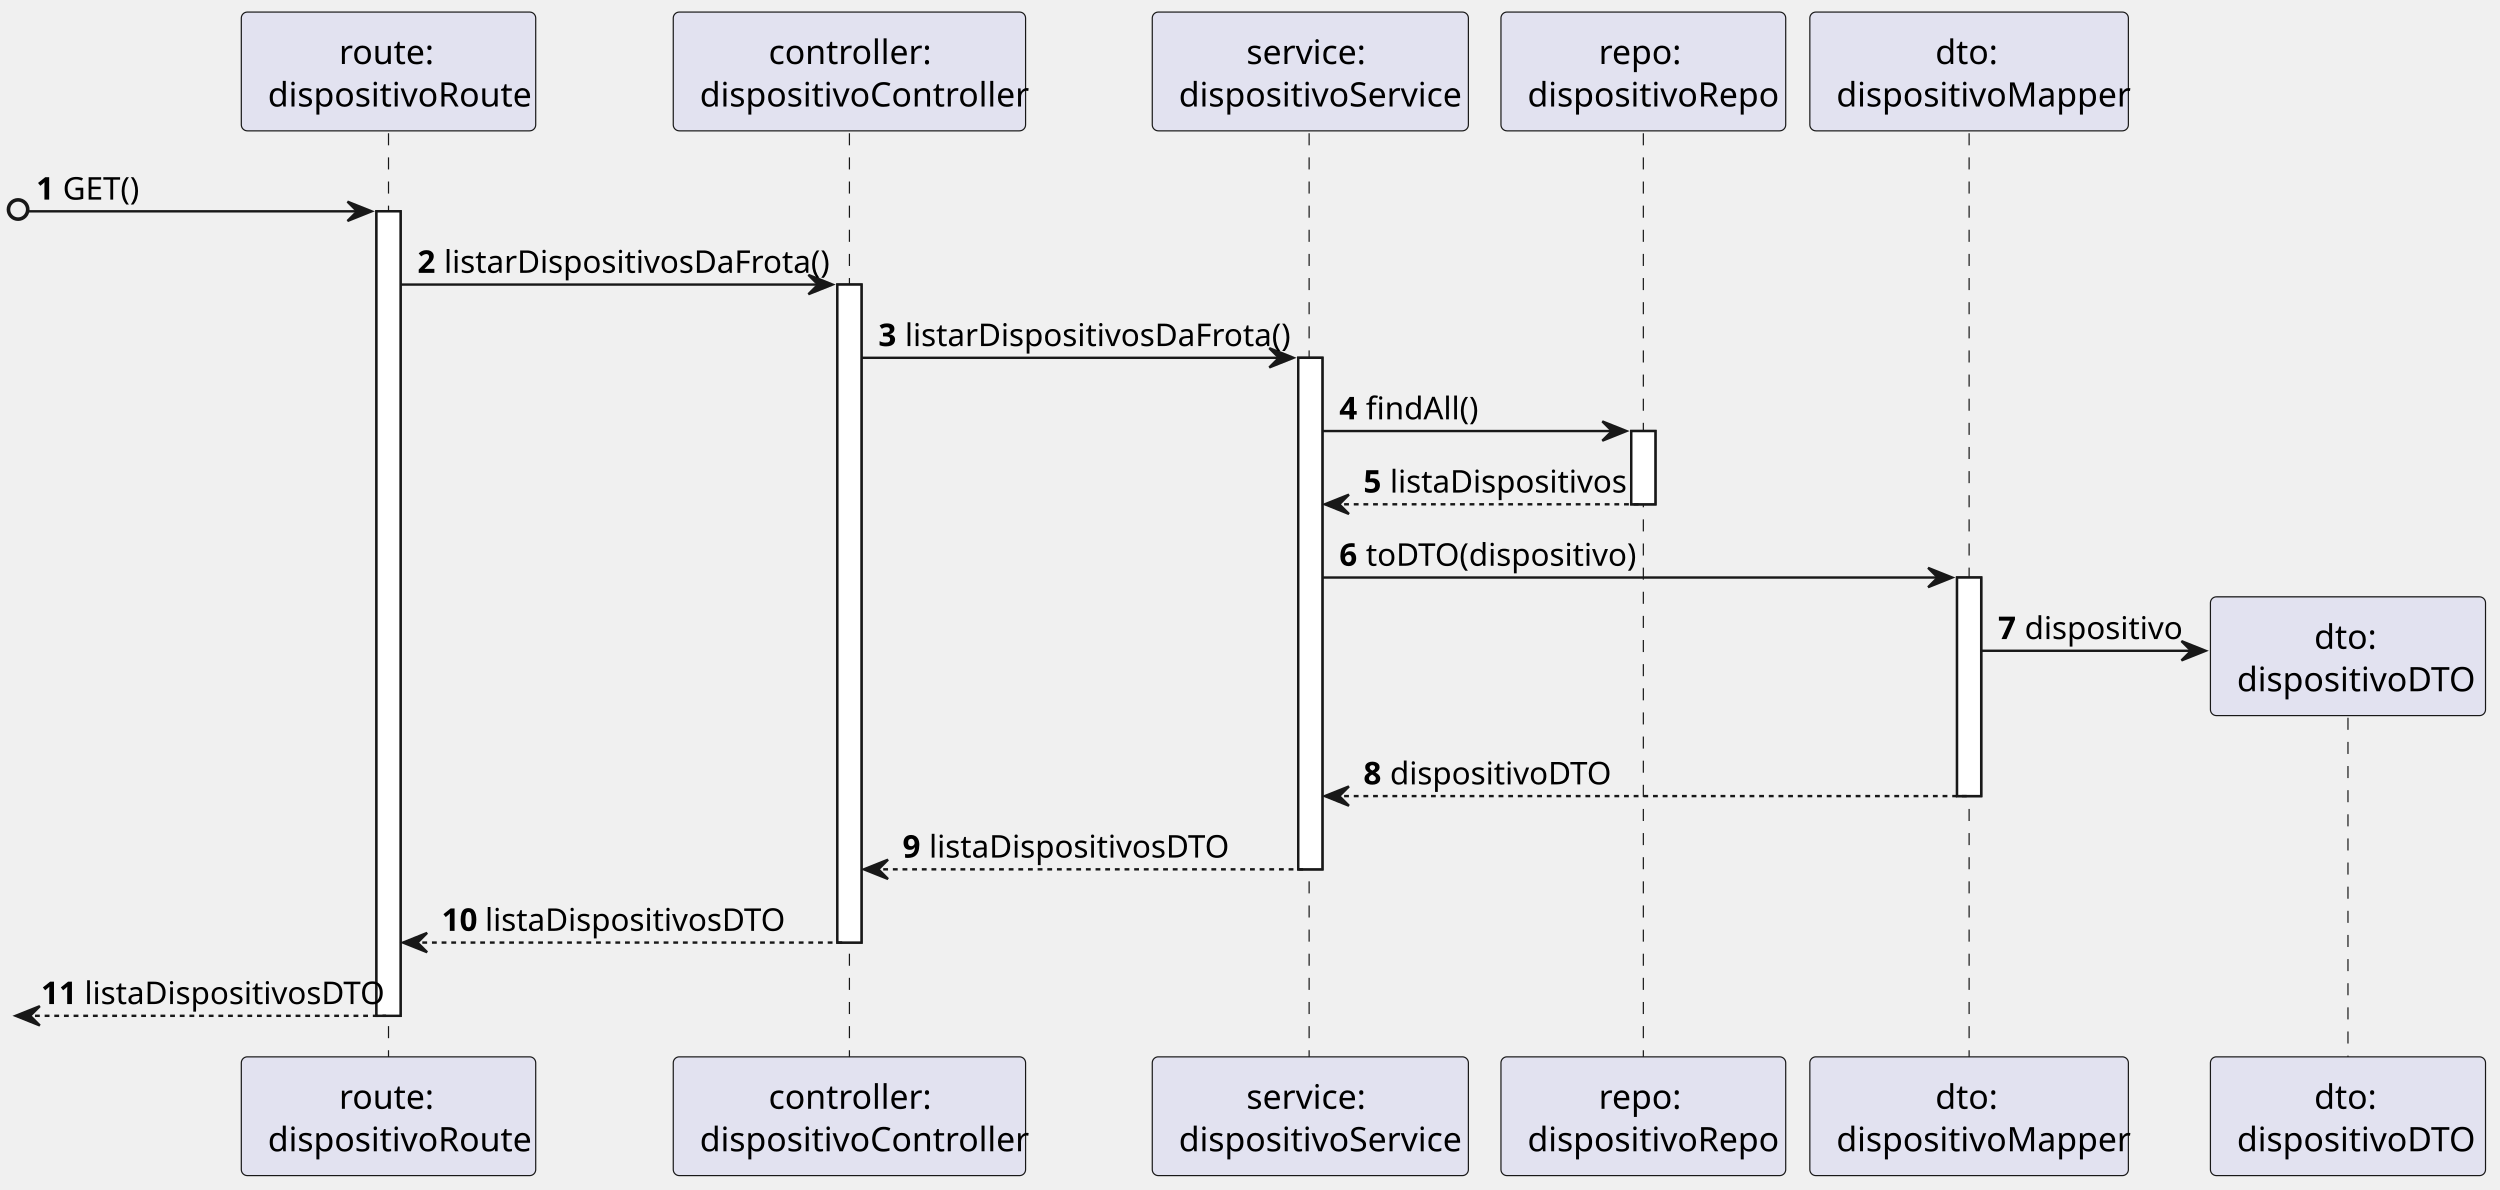
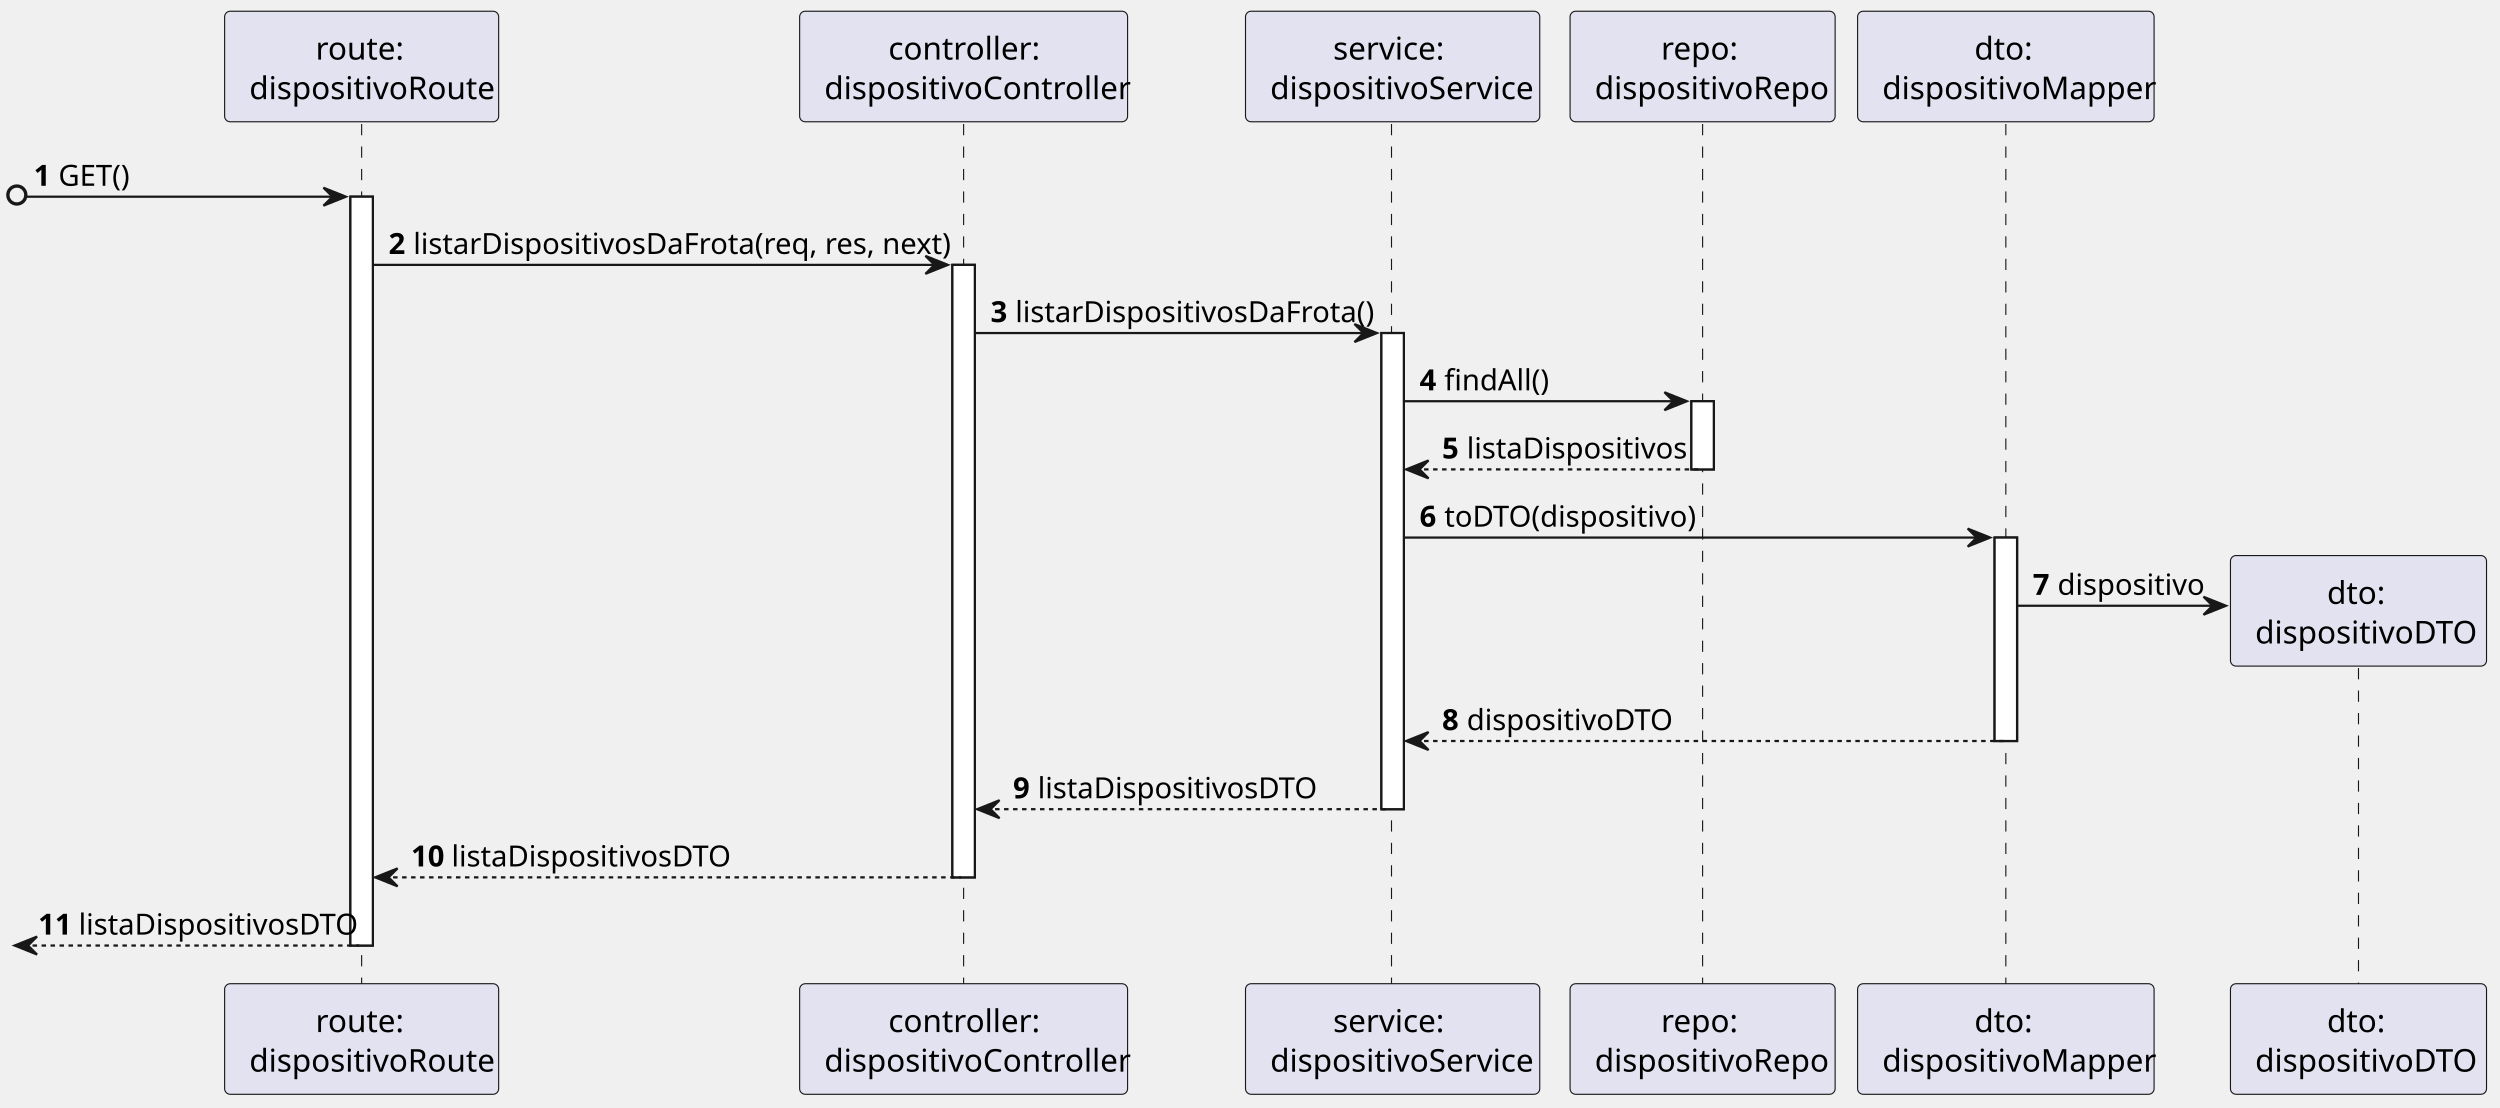
- <svg xmlns="http://www.w3.org/2000/svg" contentStyleType="text/css" height="493px" preserveAspectRatio="none" style="width:1036px;height:493px;background:#FFFFFF;" version="1.1" viewBox="0 0 1036 493" width="1036px" zoomAndPan="magnify">
+ <svg xmlns="http://www.w3.org/2000/svg" contentStyleType="text/css" height="493px" preserveAspectRatio="none" style="width:1113px;height:493px;background:#FFFFFF;" version="1.1" viewBox="0 0 1113 493" width="1113px" zoomAndPan="magnify">
  <defs />
  <g>
    <rect fill="#FFFFFF" height="333.383" style="stroke:#181818;stroke-width:1.0;" width="10" x="156" y="87.57" />
-     <rect fill="#FFFFFF" height="272.68" style="stroke:#181818;stroke-width:1.0;" width="10" x="347" y="117.922" />
-     <rect fill="#FFFFFF" height="211.977" style="stroke:#181818;stroke-width:1.0;" width="10" x="538" y="148.273" />
-     <rect fill="#FFFFFF" height="30.352" style="stroke:#181818;stroke-width:1.0;" width="10" x="676" y="178.625" />
-     <rect fill="#FFFFFF" height="90.57" style="stroke:#181818;stroke-width:1.0;" width="10" x="811" y="239.328" />
+     <rect fill="#FFFFFF" height="272.68" style="stroke:#181818;stroke-width:1.0;" width="10" x="424" y="117.922" />
+     <rect fill="#FFFFFF" height="211.977" style="stroke:#181818;stroke-width:1.0;" width="10" x="615" y="148.273" />
+     <rect fill="#FFFFFF" height="30.352" style="stroke:#181818;stroke-width:1.0;" width="10" x="753" y="178.625" />
+     <rect fill="#FFFFFF" height="90.57" style="stroke:#181818;stroke-width:1.0;" width="10" x="888" y="239.328" />
    <line style="stroke:#181818;stroke-width:0.5;stroke-dasharray:5.0,5.0;" x1="161" x2="161" y1="55.219" y2="438.953" />
-     <line style="stroke:#181818;stroke-width:0.5;stroke-dasharray:5.0,5.0;" x1="352" x2="352" y1="55.219" y2="438.953" />
-     <line style="stroke:#181818;stroke-width:0.5;stroke-dasharray:5.0,5.0;" x1="542.5" x2="542.5" y1="55.219" y2="438.953" />
-     <line style="stroke:#181818;stroke-width:0.5;stroke-dasharray:5.0,5.0;" x1="681" x2="681" y1="55.219" y2="438.953" />
-     <line style="stroke:#181818;stroke-width:0.5;stroke-dasharray:5.0,5.0;" x1="816" x2="816" y1="55.219" y2="438.953" />
-     <line style="stroke:#181818;stroke-width:0.5;stroke-dasharray:5.0,5.0;" x1="973" x2="973" y1="287.438" y2="438.953" />
+     <line style="stroke:#181818;stroke-width:0.5;stroke-dasharray:5.0,5.0;" x1="429" x2="429" y1="55.219" y2="438.953" />
+     <line style="stroke:#181818;stroke-width:0.5;stroke-dasharray:5.0,5.0;" x1="619.5" x2="619.5" y1="55.219" y2="438.953" />
+     <line style="stroke:#181818;stroke-width:0.5;stroke-dasharray:5.0,5.0;" x1="758" x2="758" y1="55.219" y2="438.953" />
+     <line style="stroke:#181818;stroke-width:0.5;stroke-dasharray:5.0,5.0;" x1="893" x2="893" y1="55.219" y2="438.953" />
+     <line style="stroke:#181818;stroke-width:0.5;stroke-dasharray:5.0,5.0;" x1="1050" x2="1050" y1="287.438" y2="438.953" />
    <rect fill="#E2E2F0" height="49.219" rx="2.5" ry="2.5" style="stroke:#181818;stroke-width:0.5;" width="122" x="100" y="5" />
    <text fill="#000000" font-family="sans-serif" font-size="14" lengthAdjust="spacing" textLength="37" x="140.5" y="26.533">route:</text>
    <text fill="#000000" font-family="sans-serif" font-size="14" lengthAdjust="spacing" textLength="104" x="111" y="44.143">dispositivoRoute</text>
    <rect fill="#E2E2F0" height="49.219" rx="2.5" ry="2.5" style="stroke:#181818;stroke-width:0.5;" width="122" x="100" y="437.953" />
    <text fill="#000000" font-family="sans-serif" font-size="14" lengthAdjust="spacing" textLength="37" x="140.5" y="459.486">route:</text>
    <text fill="#000000" font-family="sans-serif" font-size="14" lengthAdjust="spacing" textLength="104" x="111" y="477.096">dispositivoRoute</text>
-     <rect fill="#E2E2F0" height="49.219" rx="2.5" ry="2.5" style="stroke:#181818;stroke-width:0.5;" width="146" x="279" y="5" />
-     <text fill="#000000" font-family="sans-serif" font-size="14" lengthAdjust="spacing" textLength="63" x="318.5" y="26.533">controller:</text>
-     <text fill="#000000" font-family="sans-serif" font-size="14" lengthAdjust="spacing" textLength="128" x="290" y="44.143">dispositivoController</text>
-     <rect fill="#E2E2F0" height="49.219" rx="2.5" ry="2.5" style="stroke:#181818;stroke-width:0.5;" width="146" x="279" y="437.953" />
-     <text fill="#000000" font-family="sans-serif" font-size="14" lengthAdjust="spacing" textLength="63" x="318.5" y="459.486">controller:</text>
-     <text fill="#000000" font-family="sans-serif" font-size="14" lengthAdjust="spacing" textLength="128" x="290" y="477.096">dispositivoController</text>
-     <rect fill="#E2E2F0" height="49.219" rx="2.5" ry="2.5" style="stroke:#181818;stroke-width:0.5;" width="131" x="477.5" y="5" />
-     <text fill="#000000" font-family="sans-serif" font-size="14" lengthAdjust="spacing" textLength="49" x="516.5" y="26.533">service:</text>
-     <text fill="#000000" font-family="sans-serif" font-size="14" lengthAdjust="spacing" textLength="113" x="488.5" y="44.143">dispositivoService</text>
-     <rect fill="#E2E2F0" height="49.219" rx="2.5" ry="2.5" style="stroke:#181818;stroke-width:0.5;" width="131" x="477.5" y="437.953" />
-     <text fill="#000000" font-family="sans-serif" font-size="14" lengthAdjust="spacing" textLength="49" x="516.5" y="459.486">service:</text>
-     <text fill="#000000" font-family="sans-serif" font-size="14" lengthAdjust="spacing" textLength="113" x="488.5" y="477.096">dispositivoService</text>
-     <rect fill="#E2E2F0" height="49.219" rx="2.5" ry="2.5" style="stroke:#181818;stroke-width:0.5;" width="118" x="622" y="5" />
-     <text fill="#000000" font-family="sans-serif" font-size="14" lengthAdjust="spacing" textLength="33" x="662.5" y="26.533">repo:</text>
-     <text fill="#000000" font-family="sans-serif" font-size="14" lengthAdjust="spacing" textLength="100" x="633" y="44.143">dispositivoRepo</text>
-     <rect fill="#E2E2F0" height="49.219" rx="2.5" ry="2.5" style="stroke:#181818;stroke-width:0.5;" width="118" x="622" y="437.953" />
-     <text fill="#000000" font-family="sans-serif" font-size="14" lengthAdjust="spacing" textLength="33" x="662.5" y="459.486">repo:</text>
-     <text fill="#000000" font-family="sans-serif" font-size="14" lengthAdjust="spacing" textLength="100" x="633" y="477.096">dispositivoRepo</text>
-     <rect fill="#E2E2F0" height="49.219" rx="2.5" ry="2.5" style="stroke:#181818;stroke-width:0.5;" width="132" x="750" y="5" />
-     <text fill="#000000" font-family="sans-serif" font-size="14" lengthAdjust="spacing" textLength="24" x="802" y="26.533">dto:</text>
-     <text fill="#000000" font-family="sans-serif" font-size="14" lengthAdjust="spacing" textLength="114" x="761" y="44.143">dispositivoMapper</text>
-     <rect fill="#E2E2F0" height="49.219" rx="2.5" ry="2.5" style="stroke:#181818;stroke-width:0.5;" width="132" x="750" y="437.953" />
-     <text fill="#000000" font-family="sans-serif" font-size="14" lengthAdjust="spacing" textLength="24" x="802" y="459.486">dto:</text>
-     <text fill="#000000" font-family="sans-serif" font-size="14" lengthAdjust="spacing" textLength="114" x="761" y="477.096">dispositivoMapper</text>
-     <rect fill="#E2E2F0" height="49.219" rx="2.5" ry="2.5" style="stroke:#181818;stroke-width:0.5;" width="114" x="916" y="437.953" />
-     <text fill="#000000" font-family="sans-serif" font-size="14" lengthAdjust="spacing" textLength="24" x="959" y="459.486">dto:</text>
-     <text fill="#000000" font-family="sans-serif" font-size="14" lengthAdjust="spacing" textLength="96" x="927" y="477.096">dispositivoDTO</text>
+     <rect fill="#E2E2F0" height="49.219" rx="2.5" ry="2.5" style="stroke:#181818;stroke-width:0.5;" width="146" x="356" y="5" />
+     <text fill="#000000" font-family="sans-serif" font-size="14" lengthAdjust="spacing" textLength="63" x="395.5" y="26.533">controller:</text>
+     <text fill="#000000" font-family="sans-serif" font-size="14" lengthAdjust="spacing" textLength="128" x="367" y="44.143">dispositivoController</text>
+     <rect fill="#E2E2F0" height="49.219" rx="2.5" ry="2.5" style="stroke:#181818;stroke-width:0.5;" width="146" x="356" y="437.953" />
+     <text fill="#000000" font-family="sans-serif" font-size="14" lengthAdjust="spacing" textLength="63" x="395.5" y="459.486">controller:</text>
+     <text fill="#000000" font-family="sans-serif" font-size="14" lengthAdjust="spacing" textLength="128" x="367" y="477.096">dispositivoController</text>
+     <rect fill="#E2E2F0" height="49.219" rx="2.5" ry="2.5" style="stroke:#181818;stroke-width:0.5;" width="131" x="554.5" y="5" />
+     <text fill="#000000" font-family="sans-serif" font-size="14" lengthAdjust="spacing" textLength="49" x="593.5" y="26.533">service:</text>
+     <text fill="#000000" font-family="sans-serif" font-size="14" lengthAdjust="spacing" textLength="113" x="565.5" y="44.143">dispositivoService</text>
+     <rect fill="#E2E2F0" height="49.219" rx="2.5" ry="2.5" style="stroke:#181818;stroke-width:0.5;" width="131" x="554.5" y="437.953" />
+     <text fill="#000000" font-family="sans-serif" font-size="14" lengthAdjust="spacing" textLength="49" x="593.5" y="459.486">service:</text>
+     <text fill="#000000" font-family="sans-serif" font-size="14" lengthAdjust="spacing" textLength="113" x="565.5" y="477.096">dispositivoService</text>
+     <rect fill="#E2E2F0" height="49.219" rx="2.5" ry="2.5" style="stroke:#181818;stroke-width:0.5;" width="118" x="699" y="5" />
+     <text fill="#000000" font-family="sans-serif" font-size="14" lengthAdjust="spacing" textLength="33" x="739.5" y="26.533">repo:</text>
+     <text fill="#000000" font-family="sans-serif" font-size="14" lengthAdjust="spacing" textLength="100" x="710" y="44.143">dispositivoRepo</text>
+     <rect fill="#E2E2F0" height="49.219" rx="2.5" ry="2.5" style="stroke:#181818;stroke-width:0.5;" width="118" x="699" y="437.953" />
+     <text fill="#000000" font-family="sans-serif" font-size="14" lengthAdjust="spacing" textLength="33" x="739.5" y="459.486">repo:</text>
+     <text fill="#000000" font-family="sans-serif" font-size="14" lengthAdjust="spacing" textLength="100" x="710" y="477.096">dispositivoRepo</text>
+     <rect fill="#E2E2F0" height="49.219" rx="2.5" ry="2.5" style="stroke:#181818;stroke-width:0.5;" width="132" x="827" y="5" />
+     <text fill="#000000" font-family="sans-serif" font-size="14" lengthAdjust="spacing" textLength="24" x="879" y="26.533">dto:</text>
+     <text fill="#000000" font-family="sans-serif" font-size="14" lengthAdjust="spacing" textLength="114" x="838" y="44.143">dispositivoMapper</text>
+     <rect fill="#E2E2F0" height="49.219" rx="2.5" ry="2.5" style="stroke:#181818;stroke-width:0.5;" width="132" x="827" y="437.953" />
+     <text fill="#000000" font-family="sans-serif" font-size="14" lengthAdjust="spacing" textLength="24" x="879" y="459.486">dto:</text>
+     <text fill="#000000" font-family="sans-serif" font-size="14" lengthAdjust="spacing" textLength="114" x="838" y="477.096">dispositivoMapper</text>
+     <rect fill="#E2E2F0" height="49.219" rx="2.5" ry="2.5" style="stroke:#181818;stroke-width:0.5;" width="114" x="993" y="437.953" />
+     <text fill="#000000" font-family="sans-serif" font-size="14" lengthAdjust="spacing" textLength="24" x="1036" y="459.486">dto:</text>
+     <text fill="#000000" font-family="sans-serif" font-size="14" lengthAdjust="spacing" textLength="96" x="1004" y="477.096">dispositivoDTO</text>
    <rect fill="#FFFFFF" height="333.383" style="stroke:#181818;stroke-width:1.0;" width="10" x="156" y="87.57" />
-     <rect fill="#FFFFFF" height="272.68" style="stroke:#181818;stroke-width:1.0;" width="10" x="347" y="117.922" />
-     <rect fill="#FFFFFF" height="211.977" style="stroke:#181818;stroke-width:1.0;" width="10" x="538" y="148.273" />
-     <rect fill="#FFFFFF" height="30.352" style="stroke:#181818;stroke-width:1.0;" width="10" x="676" y="178.625" />
-     <rect fill="#FFFFFF" height="90.57" style="stroke:#181818;stroke-width:1.0;" width="10" x="811" y="239.328" />
+     <rect fill="#FFFFFF" height="272.68" style="stroke:#181818;stroke-width:1.0;" width="10" x="424" y="117.922" />
+     <rect fill="#FFFFFF" height="211.977" style="stroke:#181818;stroke-width:1.0;" width="10" x="615" y="148.273" />
+     <rect fill="#FFFFFF" height="30.352" style="stroke:#181818;stroke-width:1.0;" width="10" x="753" y="178.625" />
+     <rect fill="#FFFFFF" height="90.57" style="stroke:#181818;stroke-width:1.0;" width="10" x="888" y="239.328" />
    <ellipse cx="7.5" cy="86.82" fill="none" rx="4" ry="4" style="stroke:#181818;stroke-width:1.5;" />
    <polygon fill="#181818" points="144,83.57,154,87.57,144,91.57,148,87.57" style="stroke:#181818;stroke-width:1.0;" />
    <line style="stroke:#181818;stroke-width:1.0;" x1="12" x2="150" y1="87.57" y2="87.57" />
    <text fill="#000000" font-family="sans-serif" font-size="13" font-weight="bold" lengthAdjust="spacing" textLength="7" x="15" y="82.714">1</text>
    <text fill="#000000" font-family="sans-serif" font-size="13" lengthAdjust="spacing" textLength="34" x="26" y="82.714">GET()</text>
-     <polygon fill="#181818" points="335,113.922,345,117.922,335,121.922,339,117.922" style="stroke:#181818;stroke-width:1.0;" />
-     <line style="stroke:#181818;stroke-width:1.0;" x1="166" x2="341" y1="117.922" y2="117.922" />
+     <polygon fill="#181818" points="412,113.922,422,117.922,412,121.922,416,117.922" style="stroke:#181818;stroke-width:1.0;" />
+     <line style="stroke:#181818;stroke-width:1.0;" x1="166" x2="418" y1="117.922" y2="117.922" />
    <text fill="#000000" font-family="sans-serif" font-size="13" font-weight="bold" lengthAdjust="spacing" textLength="7" x="173" y="113.065">2</text>
-     <text fill="#000000" font-family="sans-serif" font-size="13" lengthAdjust="spacing" textLength="151" x="184" y="113.065">listarDispositivosDaFrota()</text>
-     <polygon fill="#181818" points="526,144.273,536,148.273,526,152.273,530,148.273" style="stroke:#181818;stroke-width:1.0;" />
-     <line style="stroke:#181818;stroke-width:1.0;" x1="357" x2="532" y1="148.273" y2="148.273" />
-     <text fill="#000000" font-family="sans-serif" font-size="13" font-weight="bold" lengthAdjust="spacing" textLength="7" x="364" y="143.417">3</text>
-     <text fill="#000000" font-family="sans-serif" font-size="13" lengthAdjust="spacing" textLength="151" x="375" y="143.417">listarDispositivosDaFrota()</text>
-     <polygon fill="#181818" points="664,174.625,674,178.625,664,182.625,668,178.625" style="stroke:#181818;stroke-width:1.0;" />
-     <line style="stroke:#181818;stroke-width:1.0;" x1="548" x2="670" y1="178.625" y2="178.625" />
-     <text fill="#000000" font-family="sans-serif" font-size="13" font-weight="bold" lengthAdjust="spacing" textLength="7" x="555" y="173.769">4</text>
-     <text fill="#000000" font-family="sans-serif" font-size="13" lengthAdjust="spacing" textLength="43" x="566" y="173.769">findAll()</text>
-     <polygon fill="#181818" points="559,204.977,549,208.977,559,212.977,555,208.977" style="stroke:#181818;stroke-width:1.0;" />
-     <line style="stroke:#181818;stroke-width:1.0;stroke-dasharray:2.0,2.0;" x1="553" x2="680" y1="208.977" y2="208.977" />
-     <text fill="#000000" font-family="sans-serif" font-size="13" font-weight="bold" lengthAdjust="spacing" textLength="7" x="565" y="204.12">5</text>
-     <text fill="#000000" font-family="sans-serif" font-size="13" lengthAdjust="spacing" textLength="93" x="576" y="204.12">listaDispositivos</text>
-     <polygon fill="#181818" points="799,235.328,809,239.328,799,243.328,803,239.328" style="stroke:#181818;stroke-width:1.0;" />
-     <line style="stroke:#181818;stroke-width:1.0;" x1="548" x2="805" y1="239.328" y2="239.328" />
-     <text fill="#000000" font-family="sans-serif" font-size="13" font-weight="bold" lengthAdjust="spacing" textLength="7" x="555" y="234.472">6</text>
-     <text fill="#000000" font-family="sans-serif" font-size="13" lengthAdjust="spacing" textLength="105" x="566" y="234.472">toDTO(dispositivo)</text>
-     <polygon fill="#181818" points="904,265.68,914,269.68,904,273.68,908,269.68" style="stroke:#181818;stroke-width:1.0;" />
-     <line style="stroke:#181818;stroke-width:1.0;" x1="821" x2="910" y1="269.68" y2="269.68" />
-     <text fill="#000000" font-family="sans-serif" font-size="13" font-weight="bold" lengthAdjust="spacing" textLength="7" x="828" y="264.823">7</text>
-     <text fill="#000000" font-family="sans-serif" font-size="13" lengthAdjust="spacing" textLength="60" x="839" y="264.823">dispositivo</text>
-     <rect fill="#E2E2F0" height="49.219" rx="2.5" ry="2.5" style="stroke:#181818;stroke-width:0.5;" width="114" x="916" y="247.328" />
-     <text fill="#000000" font-family="sans-serif" font-size="14" lengthAdjust="spacing" textLength="24" x="959" y="268.861">dto:</text>
-     <text fill="#000000" font-family="sans-serif" font-size="14" lengthAdjust="spacing" textLength="96" x="927" y="286.471">dispositivoDTO</text>
-     <polygon fill="#181818" points="559,325.898,549,329.898,559,333.898,555,329.898" style="stroke:#181818;stroke-width:1.0;" />
-     <line style="stroke:#181818;stroke-width:1.0;stroke-dasharray:2.0,2.0;" x1="553" x2="815" y1="329.898" y2="329.898" />
-     <text fill="#000000" font-family="sans-serif" font-size="13" font-weight="bold" lengthAdjust="spacing" textLength="7" x="565" y="325.042">8</text>
-     <text fill="#000000" font-family="sans-serif" font-size="13" lengthAdjust="spacing" textLength="86" x="576" y="325.042">dispositivoDTO</text>
-     <polygon fill="#181818" points="368,356.25,358,360.25,368,364.25,364,360.25" style="stroke:#181818;stroke-width:1.0;" />
-     <line style="stroke:#181818;stroke-width:1.0;stroke-dasharray:2.0,2.0;" x1="362" x2="542" y1="360.25" y2="360.25" />
-     <text fill="#000000" font-family="sans-serif" font-size="13" font-weight="bold" lengthAdjust="spacing" textLength="7" x="374" y="355.394">9</text>
-     <text fill="#000000" font-family="sans-serif" font-size="13" lengthAdjust="spacing" textLength="119" x="385" y="355.394">listaDispositivosDTO</text>
+     <text fill="#000000" font-family="sans-serif" font-size="13" lengthAdjust="spacing" textLength="228" x="184" y="113.065">listarDispositivosDaFrota(req, res, next)</text>
+     <polygon fill="#181818" points="603,144.273,613,148.273,603,152.273,607,148.273" style="stroke:#181818;stroke-width:1.0;" />
+     <line style="stroke:#181818;stroke-width:1.0;" x1="434" x2="609" y1="148.273" y2="148.273" />
+     <text fill="#000000" font-family="sans-serif" font-size="13" font-weight="bold" lengthAdjust="spacing" textLength="7" x="441" y="143.417">3</text>
+     <text fill="#000000" font-family="sans-serif" font-size="13" lengthAdjust="spacing" textLength="151" x="452" y="143.417">listarDispositivosDaFrota()</text>
+     <polygon fill="#181818" points="741,174.625,751,178.625,741,182.625,745,178.625" style="stroke:#181818;stroke-width:1.0;" />
+     <line style="stroke:#181818;stroke-width:1.0;" x1="625" x2="747" y1="178.625" y2="178.625" />
+     <text fill="#000000" font-family="sans-serif" font-size="13" font-weight="bold" lengthAdjust="spacing" textLength="7" x="632" y="173.769">4</text>
+     <text fill="#000000" font-family="sans-serif" font-size="13" lengthAdjust="spacing" textLength="43" x="643" y="173.769">findAll()</text>
+     <polygon fill="#181818" points="636,204.977,626,208.977,636,212.977,632,208.977" style="stroke:#181818;stroke-width:1.0;" />
+     <line style="stroke:#181818;stroke-width:1.0;stroke-dasharray:2.0,2.0;" x1="630" x2="757" y1="208.977" y2="208.977" />
+     <text fill="#000000" font-family="sans-serif" font-size="13" font-weight="bold" lengthAdjust="spacing" textLength="7" x="642" y="204.12">5</text>
+     <text fill="#000000" font-family="sans-serif" font-size="13" lengthAdjust="spacing" textLength="93" x="653" y="204.12">listaDispositivos</text>
+     <polygon fill="#181818" points="876,235.328,886,239.328,876,243.328,880,239.328" style="stroke:#181818;stroke-width:1.0;" />
+     <line style="stroke:#181818;stroke-width:1.0;" x1="625" x2="882" y1="239.328" y2="239.328" />
+     <text fill="#000000" font-family="sans-serif" font-size="13" font-weight="bold" lengthAdjust="spacing" textLength="7" x="632" y="234.472">6</text>
+     <text fill="#000000" font-family="sans-serif" font-size="13" lengthAdjust="spacing" textLength="105" x="643" y="234.472">toDTO(dispositivo)</text>
+     <polygon fill="#181818" points="981,265.68,991,269.68,981,273.68,985,269.68" style="stroke:#181818;stroke-width:1.0;" />
+     <line style="stroke:#181818;stroke-width:1.0;" x1="898" x2="987" y1="269.68" y2="269.68" />
+     <text fill="#000000" font-family="sans-serif" font-size="13" font-weight="bold" lengthAdjust="spacing" textLength="7" x="905" y="264.823">7</text>
+     <text fill="#000000" font-family="sans-serif" font-size="13" lengthAdjust="spacing" textLength="60" x="916" y="264.823">dispositivo</text>
+     <rect fill="#E2E2F0" height="49.219" rx="2.5" ry="2.5" style="stroke:#181818;stroke-width:0.5;" width="114" x="993" y="247.328" />
+     <text fill="#000000" font-family="sans-serif" font-size="14" lengthAdjust="spacing" textLength="24" x="1036" y="268.861">dto:</text>
+     <text fill="#000000" font-family="sans-serif" font-size="14" lengthAdjust="spacing" textLength="96" x="1004" y="286.471">dispositivoDTO</text>
+     <polygon fill="#181818" points="636,325.898,626,329.898,636,333.898,632,329.898" style="stroke:#181818;stroke-width:1.0;" />
+     <line style="stroke:#181818;stroke-width:1.0;stroke-dasharray:2.0,2.0;" x1="630" x2="892" y1="329.898" y2="329.898" />
+     <text fill="#000000" font-family="sans-serif" font-size="13" font-weight="bold" lengthAdjust="spacing" textLength="7" x="642" y="325.042">8</text>
+     <text fill="#000000" font-family="sans-serif" font-size="13" lengthAdjust="spacing" textLength="86" x="653" y="325.042">dispositivoDTO</text>
+     <polygon fill="#181818" points="445,356.25,435,360.25,445,364.25,441,360.25" style="stroke:#181818;stroke-width:1.0;" />
+     <line style="stroke:#181818;stroke-width:1.0;stroke-dasharray:2.0,2.0;" x1="439" x2="619" y1="360.25" y2="360.25" />
+     <text fill="#000000" font-family="sans-serif" font-size="13" font-weight="bold" lengthAdjust="spacing" textLength="7" x="451" y="355.394">9</text>
+     <text fill="#000000" font-family="sans-serif" font-size="13" lengthAdjust="spacing" textLength="119" x="462" y="355.394">listaDispositivosDTO</text>
    <polygon fill="#181818" points="177,386.602,167,390.602,177,394.602,173,390.602" style="stroke:#181818;stroke-width:1.0;" />
-     <line style="stroke:#181818;stroke-width:1.0;stroke-dasharray:2.0,2.0;" x1="171" x2="351" y1="390.602" y2="390.602" />
+     <line style="stroke:#181818;stroke-width:1.0;stroke-dasharray:2.0,2.0;" x1="171" x2="428" y1="390.602" y2="390.602" />
    <text fill="#000000" font-family="sans-serif" font-size="13" font-weight="bold" lengthAdjust="spacing" textLength="14" x="183" y="385.745">10</text>
    <text fill="#000000" font-family="sans-serif" font-size="13" lengthAdjust="spacing" textLength="119" x="201" y="385.745">listaDispositivosDTO</text>
    <polygon fill="#181818" points="16.5,416.953,6.5,420.953,16.5,424.953,12.5,420.953" style="stroke:#181818;stroke-width:1.0;" />
    <line style="stroke:#181818;stroke-width:1.0;stroke-dasharray:2.0,2.0;" x1="14.5" x2="160" y1="420.953" y2="420.953" />
    <text fill="#000000" font-family="sans-serif" font-size="13" font-weight="bold" lengthAdjust="spacing" textLength="14" x="17" y="416.097">11</text>
    <text fill="#000000" font-family="sans-serif" font-size="13" lengthAdjust="spacing" textLength="119" x="35" y="416.097">listaDispositivosDTO</text>
  </g>
</svg>
